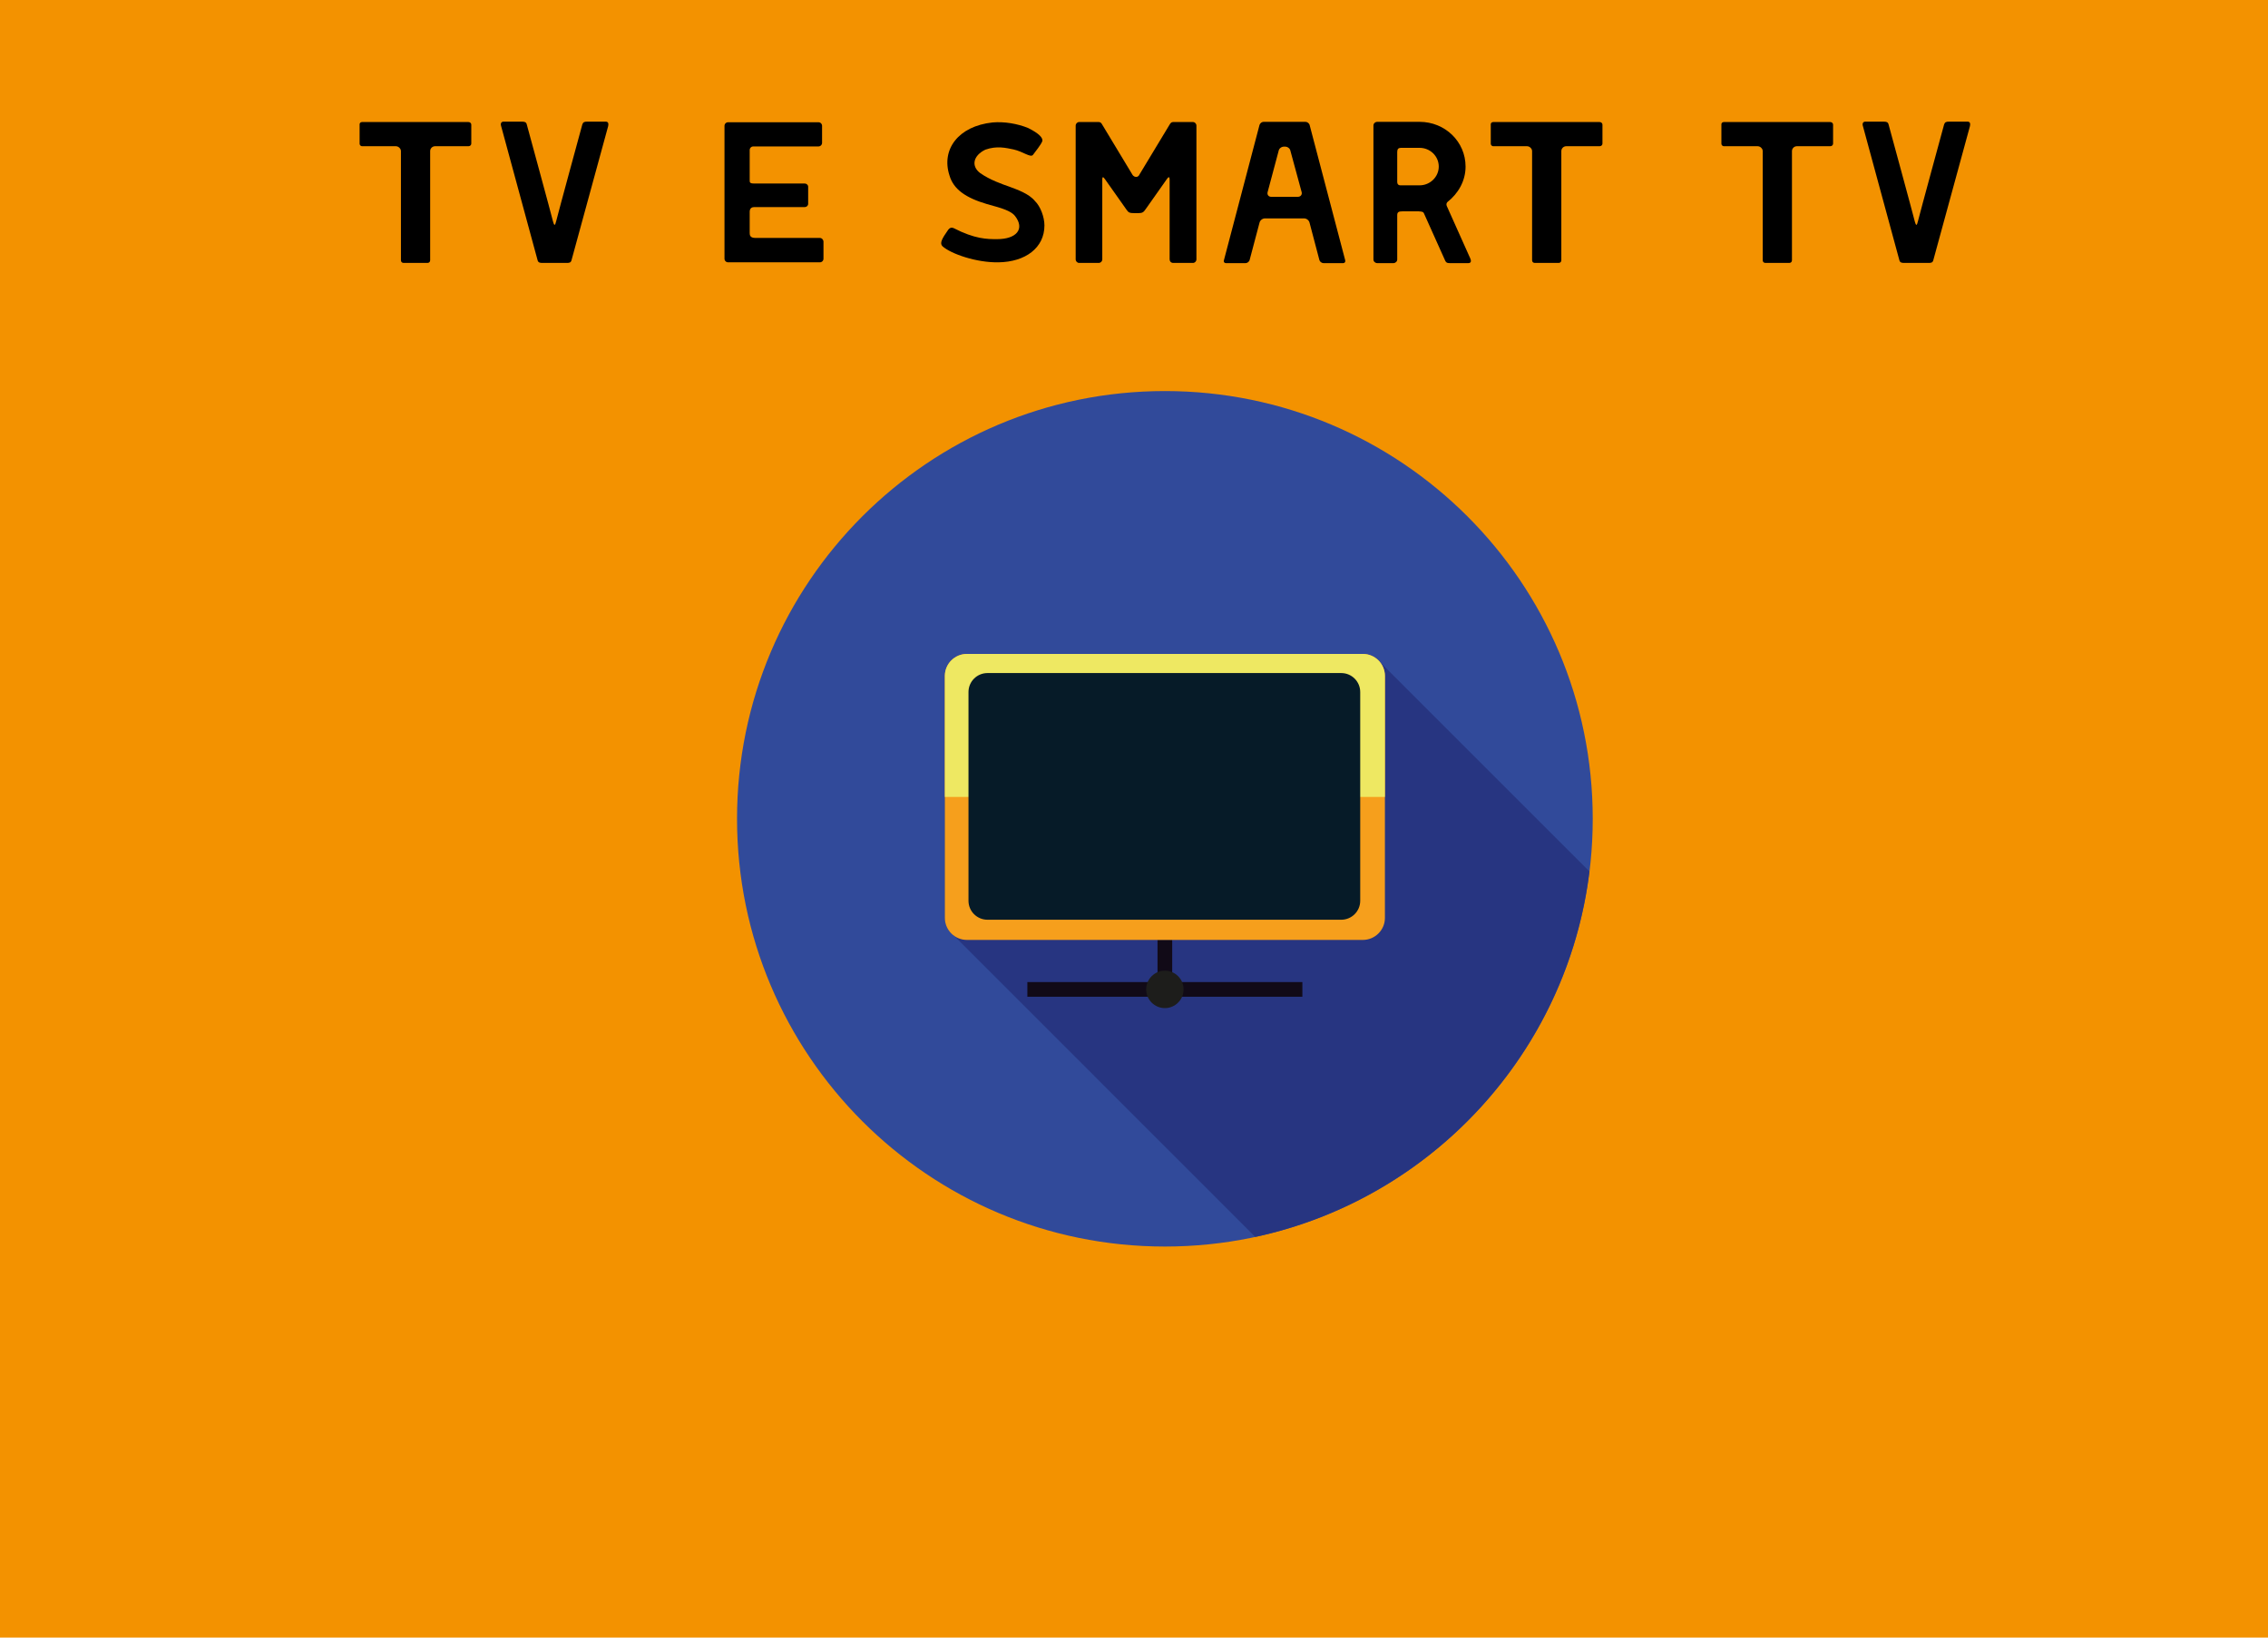
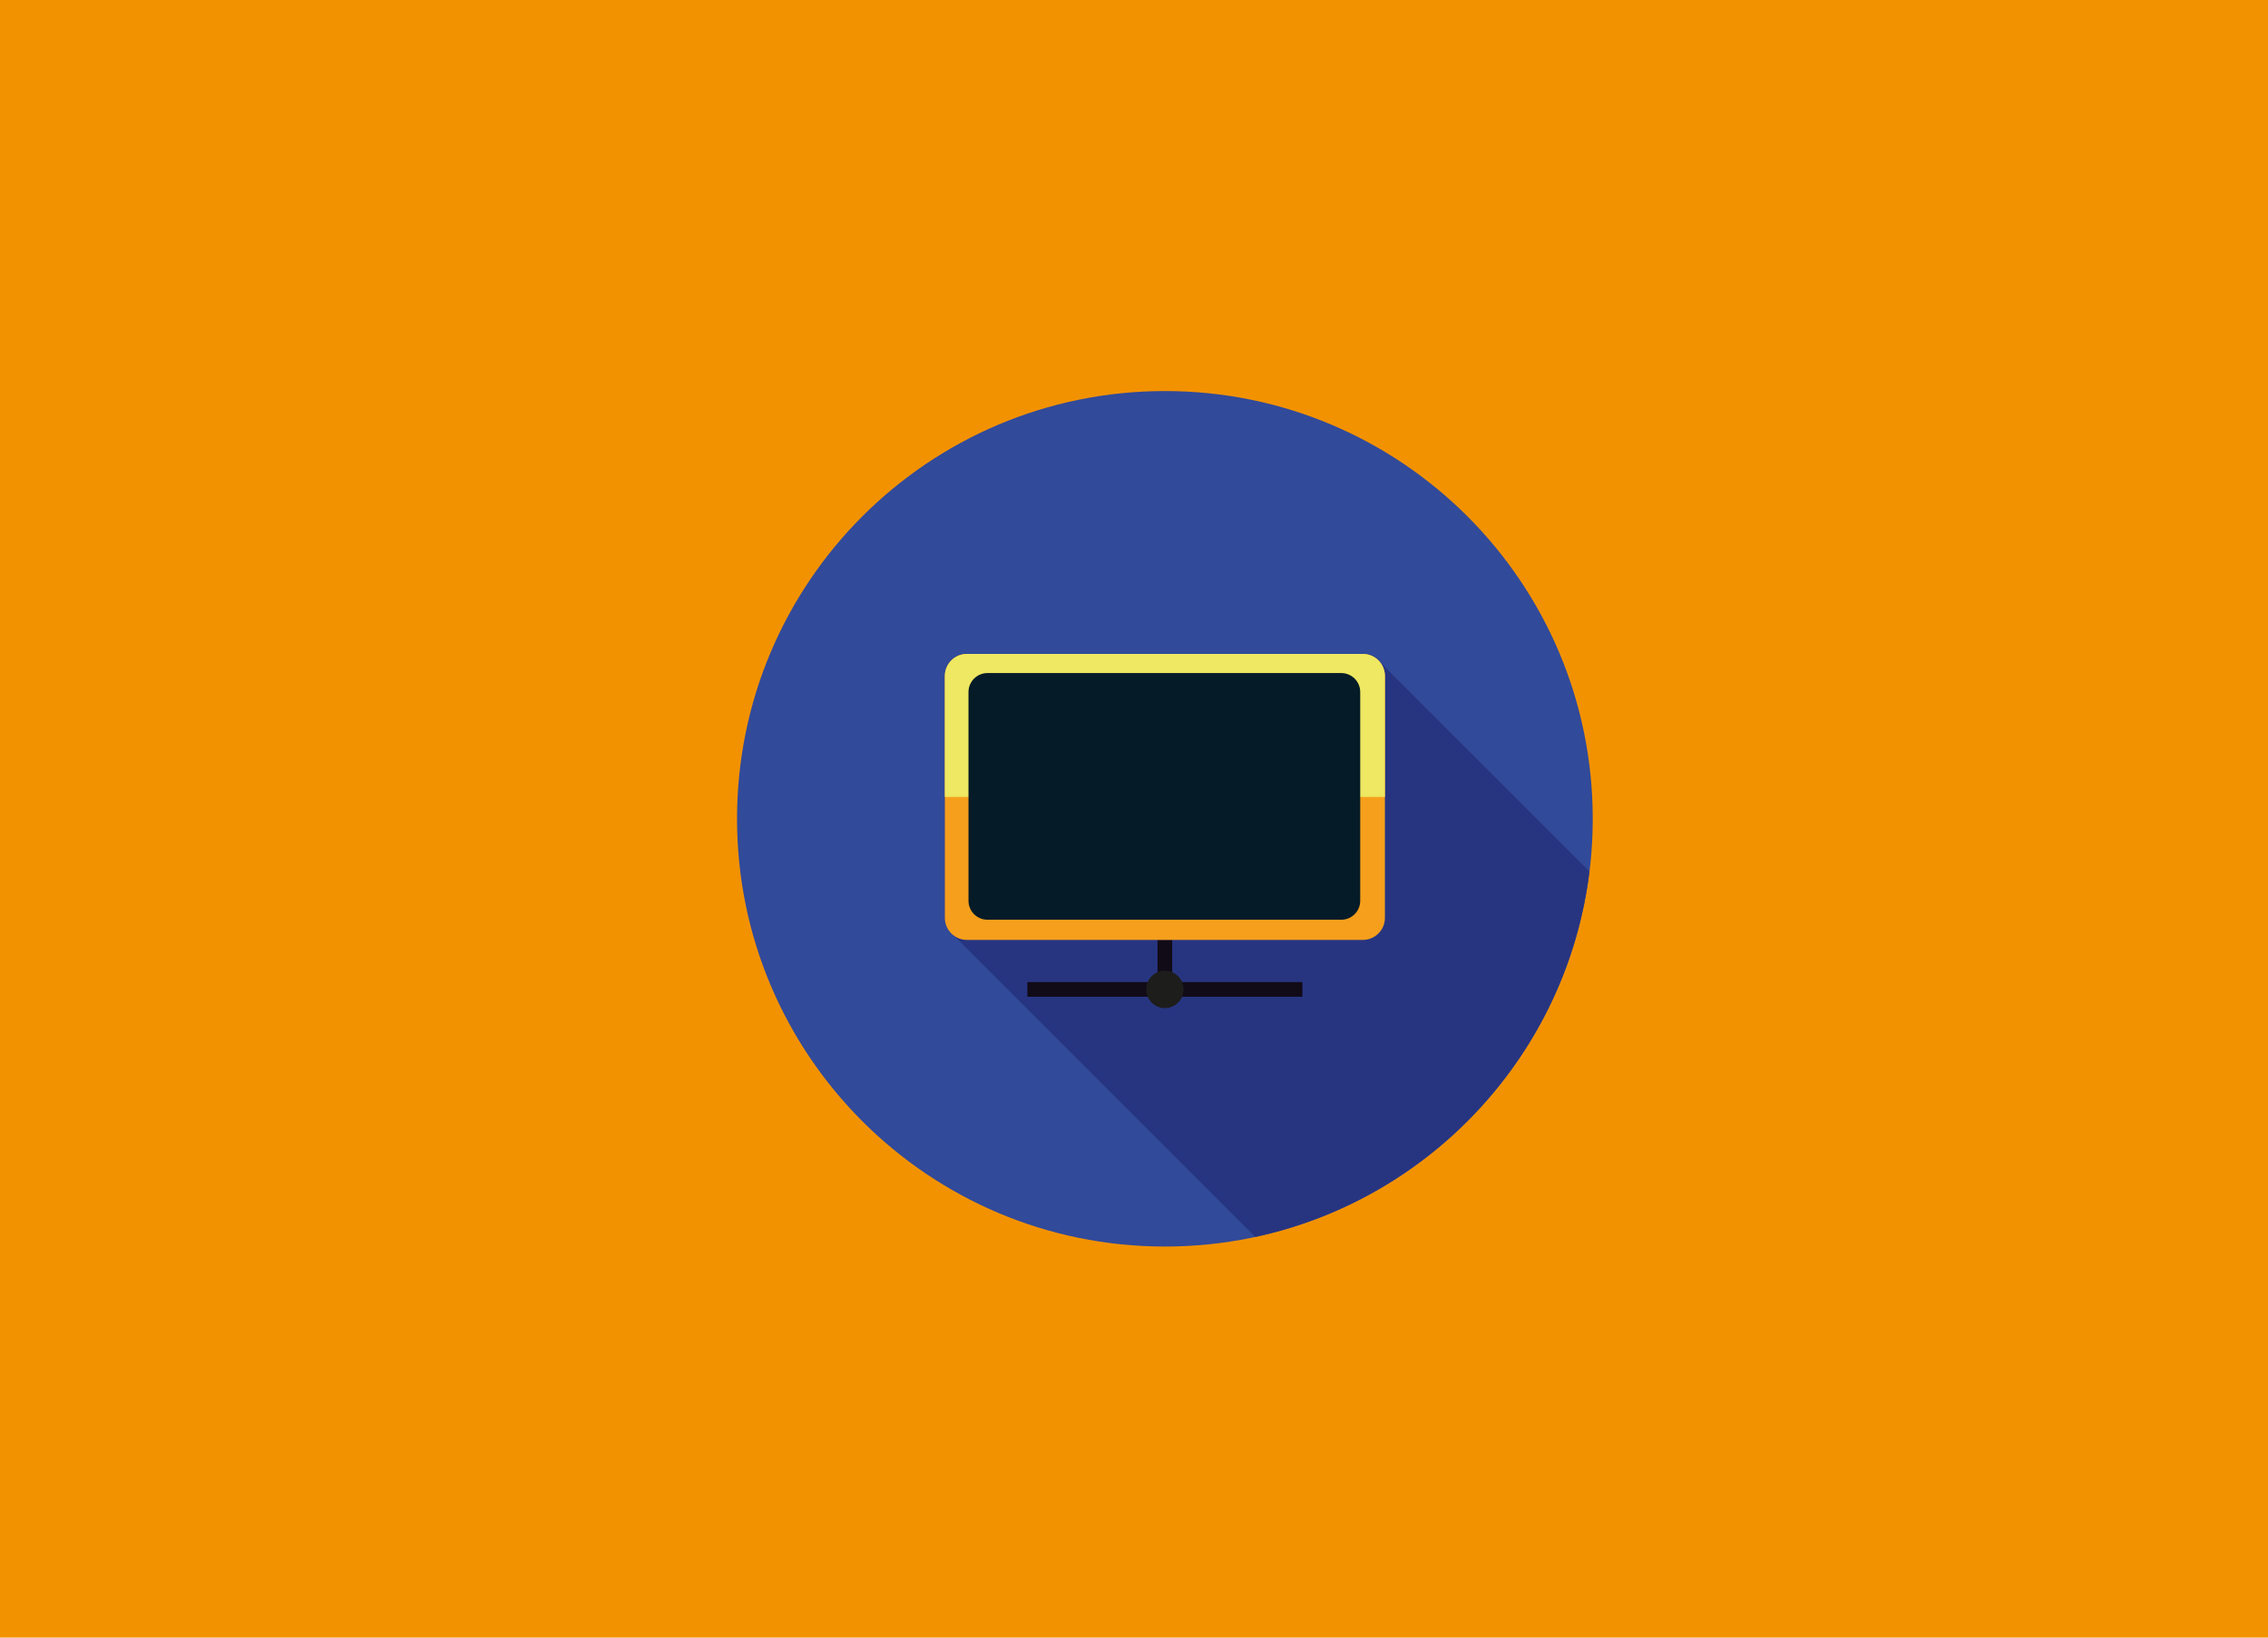
<svg xmlns="http://www.w3.org/2000/svg" version="1.1" id="Livello_1" x="0px" y="0px" width="900px" height="650px" viewBox="0 0 900 650" enable-background="new 0 0 900 650" xml:space="preserve">
  <rect x="0" y="0" fill="#F39200" width="900" height="650" />
-   <circle fill="#314A9A" cx="462.256" cy="325" r="169.781" />
-   <path fill="#273581" d="M630.709,345.883l-83.127-83.121l-1.212-1.215c-1.505-1.233-3.419-1.986-5.527-1.986H383.674  c-4.802,0-8.734,3.929-8.734,8.731v96.048c0,1.891,0.607,3.662,1.673,5.092l1.965,1.963l119.54,119.557  C568.006,475.92,621.871,417.881,630.709,345.883z" />
+   <circle fill="#314A9A" cx="462.257" cy="325" r="169.781" />
+   <path fill="#273581" d="M630.709,345.883l-83.127-83.121l-1.212-1.215c-1.505-1.233-3.419-1.986-5.526-1.986h-157.17  c-4.802,0-8.733,3.929-8.733,8.731v96.048c0,1.891,0.606,3.662,1.673,5.092l1.965,1.963l119.54,119.557  C568.007,475.92,621.871,417.881,630.709,345.883z" />
  <g>
-     <rect x="459.335" y="373.065" fill="#110A17" width="5.823" height="17.463" />
+     <rect x="459.336" y="373.065" fill="#110A17" width="5.822" height="17.463" />
    <rect x="407.682" y="389.805" fill="#110A17" width="109.135" height="5.822" />
  </g>
-   <path fill="#1D1D1B" d="M469.676,392.713c0,4.1-3.324,7.426-7.42,7.426c-4.098,0-7.422-3.326-7.422-7.426  c0-4.096,3.322-7.42,7.422-7.42C466.351,385.293,469.676,388.617,469.676,392.713z" />
-   <path fill="#F69F1C" d="M549.57,364.344c0,4.799-3.931,8.73-8.733,8.73H383.671c-4.805,0-8.731-3.93-8.731-8.73V268.29  c0-4.802,3.927-8.727,8.731-8.727h157.166c4.801,0,8.733,3.925,8.733,8.727V364.344z" />
-   <path fill="#EEE862" d="M540.837,259.563H383.671c-4.805,0-8.731,3.925-8.731,8.727v48.02h174.628v-48.02  C549.57,263.488,545.637,259.563,540.837,259.563z" />
-   <path fill="#061B28" d="M539.769,357.535c0,4.158-3.372,7.529-7.532,7.529H391.853c-4.159,0-7.532-3.371-7.532-7.529v-82.853  c0-4.158,3.373-7.531,7.532-7.531h140.384c4.16,0,7.532,3.373,7.532,7.531V357.535z" />
-   <g>
-     <path d="M159.1,103.323V59.962c0-0.96-0.96-1.92-2-1.92h-13.44c-0.48,0-0.96-0.48-0.96-0.96v-7.76c0-0.48,0.4-0.88,0.96-0.88   h42.241c0.64,0,1.12,0.48,1.12,1.04v7.52c0,0.56-0.48,1.04-1.12,1.04h-13.28c-1.04,0-1.92,0.88-1.92,1.92v43.361   c0,0.56-0.4,1.04-1.04,1.04h-9.521C159.501,104.363,159.1,103.883,159.1,103.323z" />
-     <path d="M241.34,50.042l-14.56,53.281c-0.24,0.88-0.8,1.04-1.76,1.04h-9.84c-0.96,0-1.6-0.16-1.84-1.04l-14.48-53.281   c-0.32-0.96,0-1.76,0.96-1.76h7.28c1.04,0,1.68,0.16,1.92,1.04c0,0,9.84,36.081,10.4,38.48c0.08,0.32,0.4,1.44,0.64,1.44   c0.24,0,0.4-0.48,0.64-1.44c0.56-2.4,10.4-38.48,10.4-38.48c0.32-0.88,0.88-1.04,1.92-1.04h7.36   C241.5,48.282,241.5,49.242,241.34,50.042z" />
-     <path d="M287.498,102.683V49.962c0-0.8,0.64-1.44,1.44-1.44h35.841c0.8,0,1.44,0.64,1.44,1.44v6.72c0,0.8-0.64,1.44-1.44,1.44   h-25.841c-0.8,0-1.44,0.64-1.44,1.44v11.76c0,1.04-0.08,1.52,1.84,1.52h20c0.72,0,1.36,0.56,1.36,1.28v6.8   c0,0.72-0.64,1.28-1.36,1.28h-20.08c-1.68,0-1.76,1.44-1.76,1.84v8.48c0,0.8,0.16,1.92,2.24,1.92h25.601c0.8,0,1.44,0.72,1.44,1.52   v6.72c0,0.8-0.64,1.44-1.44,1.44h-36.401C288.137,104.123,287.498,103.483,287.498,102.683z" />
-     <path d="M373.976,97.723c-1.12-1.2-0.32-2.8,2.32-6.56c0.64-0.8,1.28-0.96,2.08-0.64c8.56,4.4,13.36,4.4,17.28,4.4   c7.76,0,11.121-4.08,7.121-9.2c-2-2.64-8.4-3.84-11.121-4.72c-8.4-2.48-13.28-5.84-14.88-11.36   c-3.36-10.32,3.52-19.601,17.121-21.041c4.64-0.4,9.92,0.48,14.16,2.24c4.16,2.08,6.001,3.92,5.521,5.28   c-0.64,1.52-2.56,3.84-3.68,5.36c-0.96,1.2-4-1.36-7.681-2.16c-3.12-0.64-6.64-1.52-11.2,0.08c-4.8,2.32-5.76,6.48-2.08,9.28   c3.84,2.72,8.721,4.4,11.681,5.44c2.96,1.12,7.68,2.72,10.08,5.68c2.16,2.08,3.76,6.32,3.76,9.68c0,8.88-7.52,14.48-18.24,14.64   C387.496,104.283,377.336,100.763,373.976,97.723z" />
-     <path d="M426.855,102.923V49.882c0-0.8,0.641-1.44,1.36-1.44h7.84c0.48,0,0.96,0.32,1.2,0.8l12.16,20.16c0,0,0.48,0.8,1.36,0.8   h0.16c0.88,0,1.2-0.88,1.2-0.88l12.08-20c0.319-0.48,0.64-0.88,1.279-0.88h7.921c0.72,0,1.359,0.64,1.359,1.44v53.042   c0,0.8-0.64,1.44-1.359,1.44h-7.841c-0.88,0-1.439-0.64-1.439-1.44V71.162c0-0.96-0.4-1.12-1.04-0.16l-8.4,11.92   c-0.88,1.28-1.28,1.68-3.04,1.68h-1.36c-2.08,0-2.479-0.24-3.2-1.28l-8.64-12.24c-0.64-0.96-1.04-0.96-1.04,0v31.841   c0,0.8-0.64,1.44-1.44,1.44h-7.76C427.496,104.363,426.855,103.723,426.855,102.923z" />
-     <path d="M485.655,103.403l14.16-53.841c0.24-0.64,0.88-1.2,1.601-1.2h16.641c0.72,0,1.359,0.56,1.6,1.12l14.16,53.841   c0.16,0.64-0.24,1.12-0.8,1.12h-7.84c-0.641,0-1.44-0.56-1.601-1.2l-3.92-14.88c-0.24-0.96-1.2-1.68-2.16-1.68h-15.521   c-0.96,0-1.92,0.72-2.16,1.68l-3.92,14.8c-0.16,0.72-0.96,1.28-1.6,1.28h-7.841C485.895,104.443,485.495,103.963,485.655,103.403z    M515.015,78.122c1.12,0,1.761-0.88,1.521-1.84l-4.48-16.48c-0.159-0.88-1.12-1.6-2.08-1.6h-0.479c-0.96,0-1.92,0.72-2.08,1.6   l-4.4,16.48c-0.24,0.96,0.32,1.84,1.44,1.84H515.015z" />
-     <path d="M545.014,103.003V49.802c0-0.8,0.72-1.44,1.52-1.44h16.801c10.08,0,18.24,7.84,18.24,17.761c0,5.68-2.88,10.64-7.12,14   c-0.8,0.72-0.32,1.68-0.32,1.68l9.28,20.721c0.641,1.44,0.08,1.92-0.8,1.92h-7.04c-1.04,0-1.6,0-2.08-0.96   c0,0-8.08-18.081-8.4-18.721c-0.239-0.64-0.64-0.8-2.16-0.88h-6.399c-1.521,0-2.08,0.32-2.08,1.52v17.601   c0,0.8-0.721,1.44-1.521,1.44h-6.4C545.734,104.443,545.014,103.803,545.014,103.003z M563.335,73.562   c4.16,0,7.601-3.36,7.601-7.44c0-4.16-3.44-7.44-7.601-7.44h-7.44c-0.96,0-1.439,0.48-1.439,1.6v12c0,0.8,0.479,1.28,1.2,1.28   H563.335z" />
-     <path d="M607.975,103.323V59.962c0-0.96-0.96-1.92-2-1.92h-13.44c-0.48,0-0.96-0.48-0.96-0.96v-7.76c0-0.48,0.399-0.88,0.96-0.88   h42.241c0.64,0,1.119,0.48,1.119,1.04v7.52c0,0.56-0.479,1.04-1.119,1.04h-13.28c-1.04,0-1.921,0.88-1.921,1.92v43.361   c0,0.56-0.399,1.04-1.04,1.04h-9.52C608.375,104.363,607.975,103.883,607.975,103.323z" />
-     <path d="M699.494,103.323V59.962c0-0.96-0.96-1.92-2-1.92h-13.44c-0.48,0-0.96-0.48-0.96-0.96v-7.76c0-0.48,0.399-0.88,0.96-0.88   h42.241c0.64,0,1.119,0.48,1.119,1.04v7.52c0,0.56-0.479,1.04-1.119,1.04h-13.28c-1.04,0-1.921,0.88-1.921,1.92v43.361   c0,0.56-0.399,1.04-1.04,1.04h-9.52C699.893,104.363,699.494,103.883,699.494,103.323z" />
-     <path d="M781.733,50.042l-14.561,53.281c-0.239,0.88-0.8,1.04-1.76,1.04h-9.84c-0.96,0-1.601-0.16-1.84-1.04l-14.48-53.281   c-0.32-0.96,0-1.76,0.96-1.76h7.28c1.04,0,1.68,0.16,1.92,1.04c0,0,9.84,36.081,10.4,38.48c0.08,0.32,0.399,1.44,0.64,1.44   s0.4-0.48,0.64-1.44c0.561-2.4,10.4-38.48,10.4-38.48c0.32-0.88,0.88-1.04,1.92-1.04h7.36   C781.893,48.282,781.893,49.242,781.733,50.042z" />
-   </g>
+   <path fill="#1D1D1B" d="M469.677,392.713c0,4.1-3.324,7.426-7.42,7.426c-4.099,0-7.423-3.326-7.423-7.426  c0-4.097,3.322-7.42,7.423-7.42C466.351,385.293,469.677,388.616,469.677,392.713z" />
+   <path fill="#F69F1C" d="M549.57,364.344c0,4.799-3.931,8.729-8.732,8.729H383.671c-4.805,0-8.73-3.93-8.73-8.729V268.29  c0-4.803,3.927-8.728,8.73-8.728h157.167c4.801,0,8.732,3.925,8.732,8.728V364.344L549.57,364.344z" />
+   <path fill="#EEE862" d="M540.838,259.563H383.671c-4.805,0-8.73,3.925-8.73,8.728v48.02h174.628v-48.02  C549.57,263.488,545.637,259.563,540.838,259.563z" />
+   <path fill="#061B28" d="M539.769,357.534c0,4.158-3.372,7.529-7.532,7.529H391.853c-4.159,0-7.532-3.371-7.532-7.529v-82.853  c0-4.158,3.373-7.531,7.532-7.531h140.384c4.16,0,7.532,3.373,7.532,7.531V357.534z" />
</svg>
